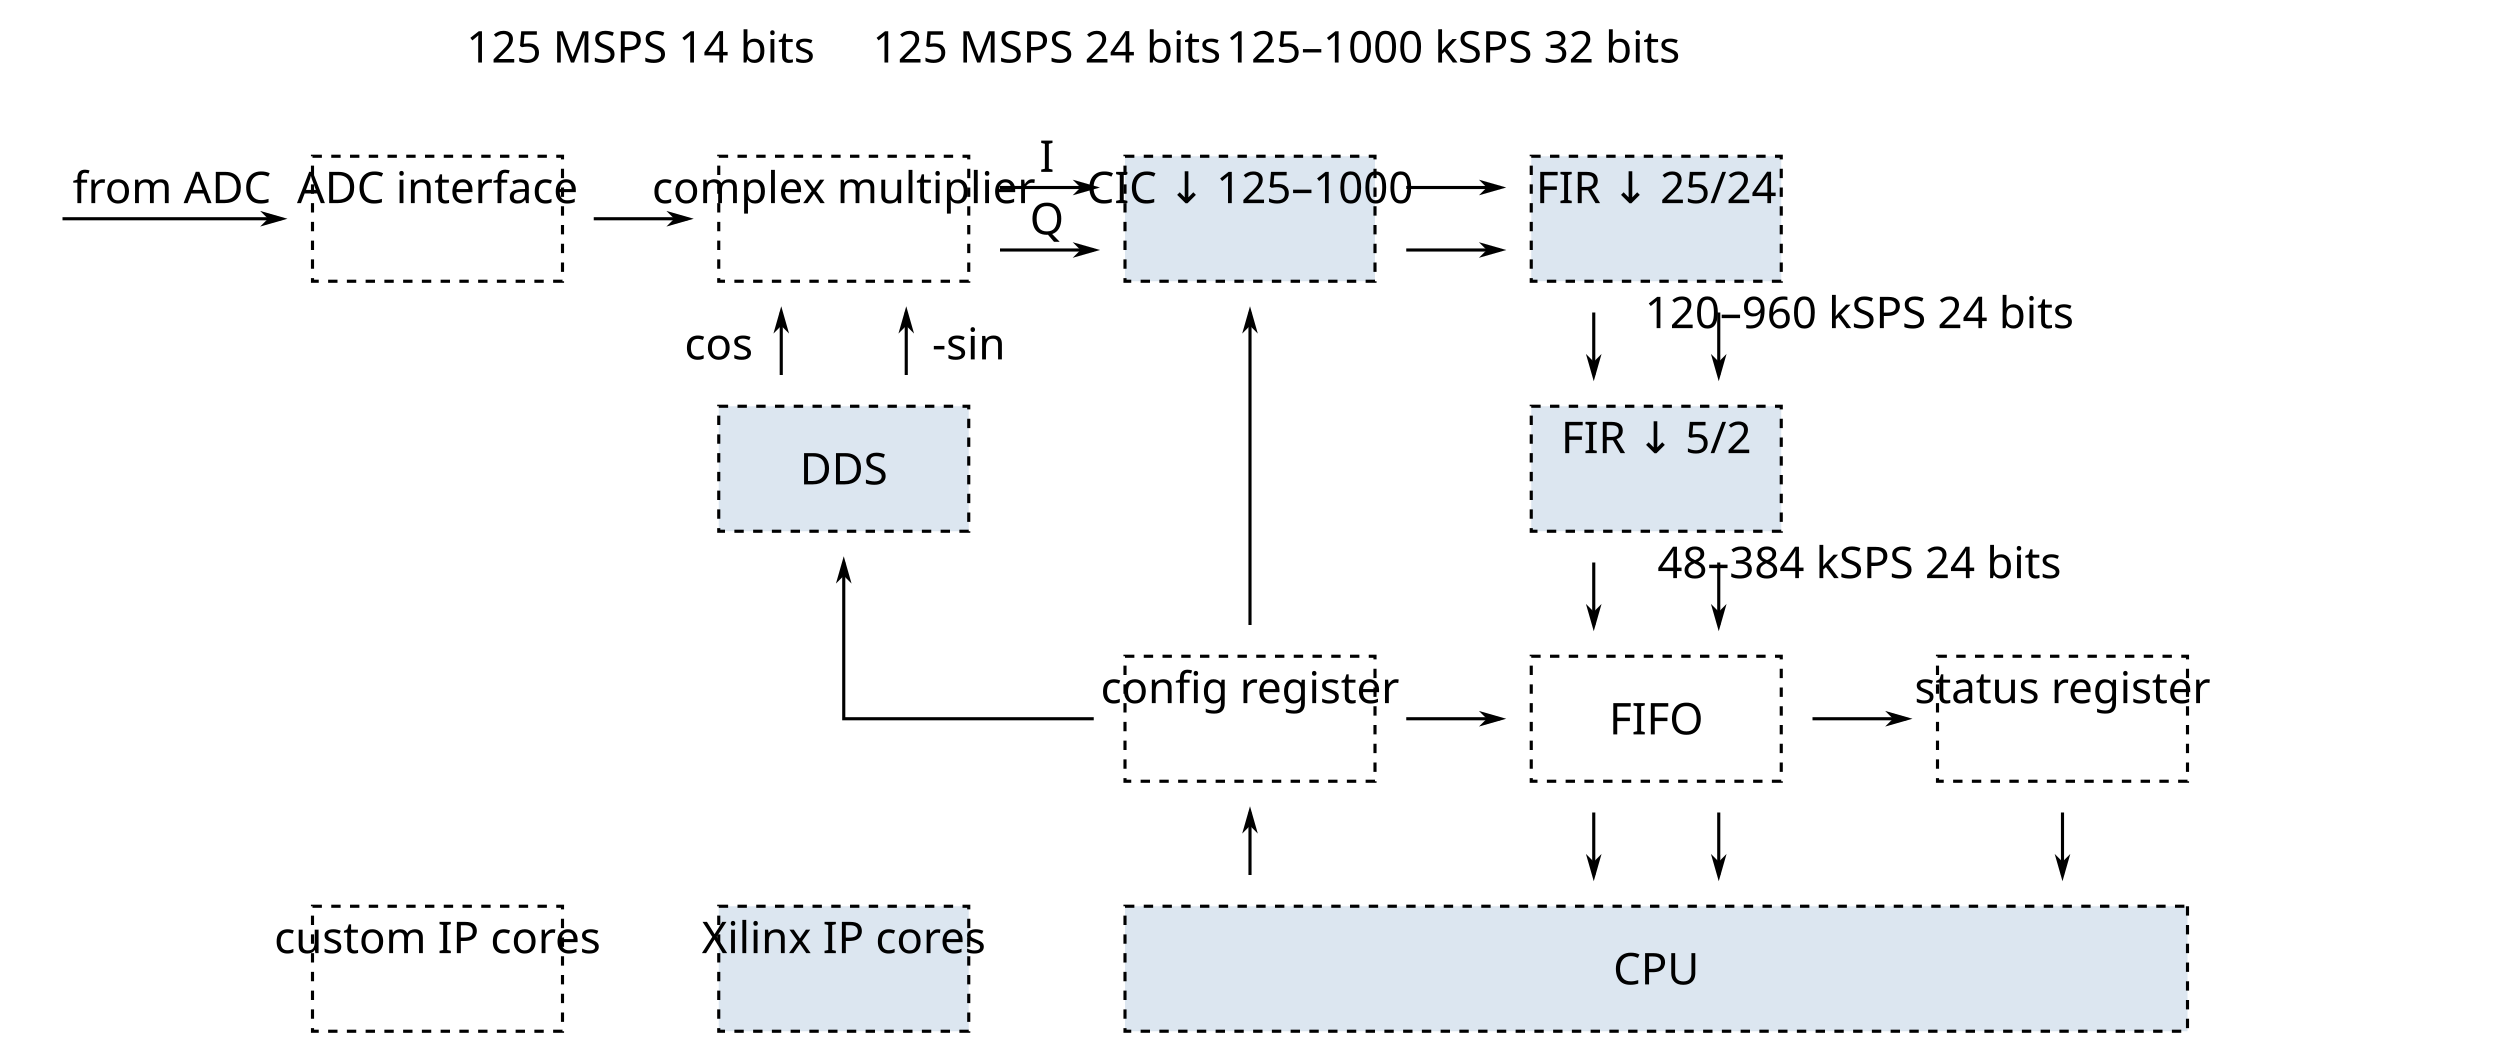
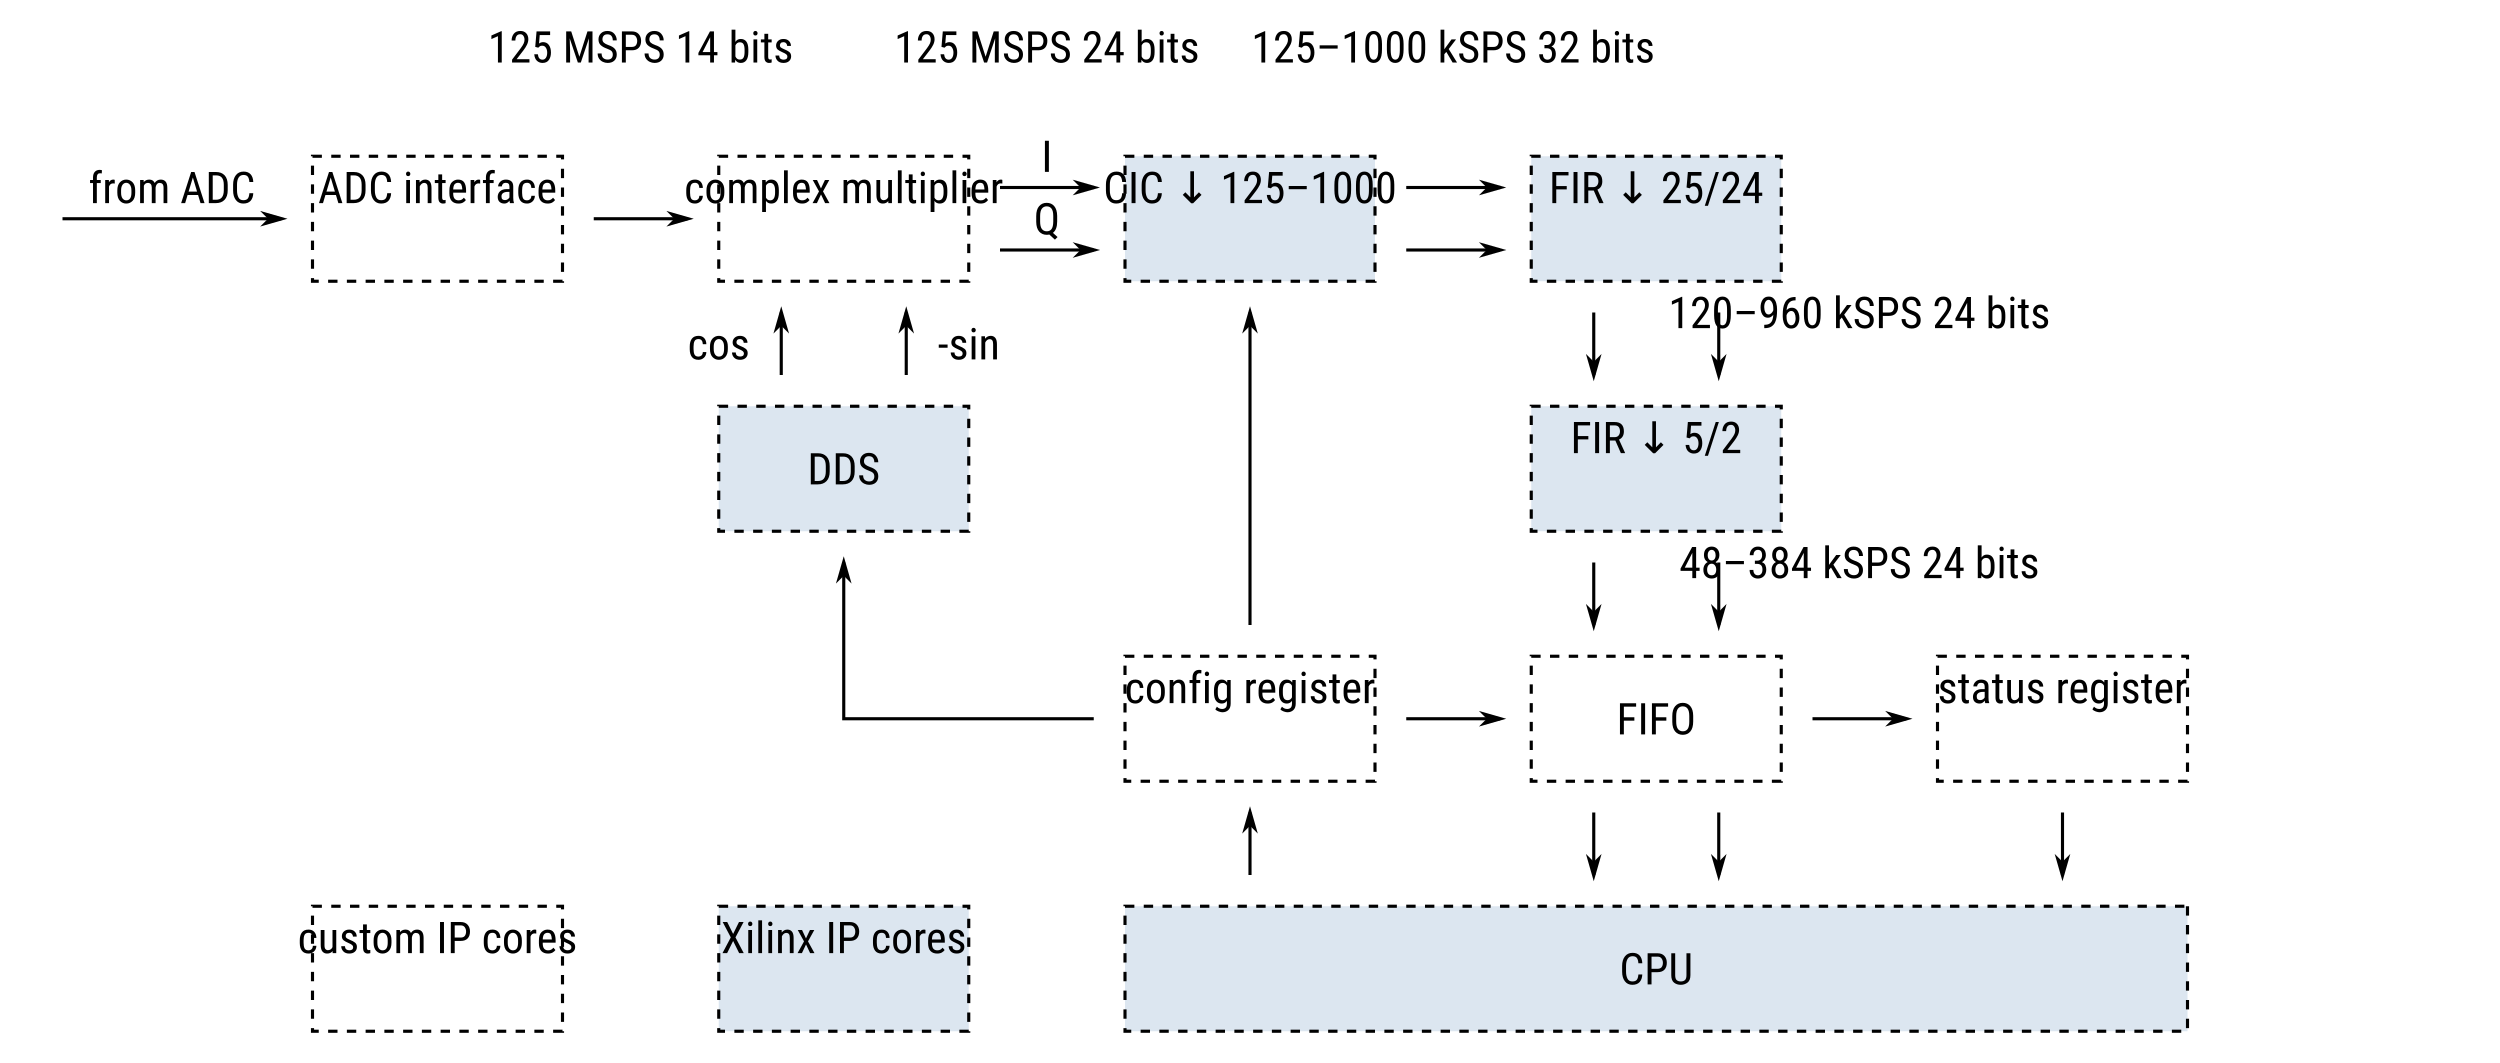
<svg xmlns="http://www.w3.org/2000/svg" width="800" height="340" version="1.1">
  <defs>
    <marker id="Arrow1L" overflow="visible" markerHeight="5" markerWidth="8.75" orient="auto-start-reverse" preserveAspectRatio="xMidYMid" refX="4.25" viewBox="0 0 8.75 5">
      <path transform="scale(-.5)" d="m0 0 5-5-17.5 5 17.5 5z" fill="context-stroke" fill-rule="evenodd" />
    </marker>
  </defs>
  <rect x="360" y="50" width="80" height="40" fill="#dce6f0" stroke="#000000" stroke-dasharray="3, 3" />
  <rect x="100" y="50" width="80" height="40" fill="none" stroke="#000000" stroke-dasharray="3, 3" />
  <rect x="230" y="50" width="80" height="40" fill="none" stroke="#000000" stroke-dasharray="3, 3" />
  <rect x="230" y="130" width="80" height="40" fill="#dce6f0" stroke="#000000" stroke-dasharray="3, 3" />
  <rect x="490" y="130" width="80" height="40" fill="#dce6f0" stroke="#000000" stroke-dasharray="3, 3" />
-   <text x="140" y="65" fill="#000000" font-family="Carlito" font-size="14px" text-align="center" text-anchor="middle" style="line-height:1.25">
+   <text x="140" y="65" fill="#000000" font-family="Roboto Condensed" font-size="14px" text-align="center" text-anchor="middle" style="line-height:1.25">
    <tspan>ADC</tspan>
    <tspan>interface</tspan>
  </text>
-   <text x="335" y="55" fill="#000000" font-family="Carlito" font-size="14px" text-align="center" text-anchor="middle" style="line-height:1.25">
+   <text x="335" y="55" fill="#000000" font-family="Roboto Condensed" font-size="14px" text-align="center" text-anchor="middle" style="line-height:1.25">
    <tspan>I</tspan>
  </text>
-   <text x="335" y="75" fill="#000000" font-family="Carlito" font-size="14px" text-align="center" text-anchor="middle" style="line-height:1.25">
+   <text x="335" y="75" fill="#000000" font-family="Roboto Condensed" font-size="14px" text-align="center" text-anchor="middle" style="line-height:1.25">
    <tspan>Q</tspan>
  </text>
-   <text x="335" y="20" fill="#000000" font-family="Carlito" font-size="14px" text-align="center" text-anchor="middle" style="line-height:1.25">
+   <text x="335" y="20" fill="#000000" font-family="Roboto Condensed" font-size="14px" text-align="center" text-anchor="middle" style="line-height:1.25">
    <tspan>125 MSPS</tspan>
    <tspan>24 bits</tspan>
  </text>
  <path d="m320 60h30" fill="none" marker-end="url(#Arrow1L)" stroke="#000000" />
  <path d="m320 80h30" fill="none" marker-end="url(#Arrow1L)" stroke="#000000" />
  <path d="m250 120v-20" fill="none" marker-end="url(#Arrow1L)" stroke="#000000" />
  <path d="m290 120v-20" fill="none" marker-end="url(#Arrow1L)" stroke="#000000" />
-   <text x="400" y="65" fill="#000000" font-family="Carlito" font-size="14px" text-align="center" text-anchor="middle" style="line-height:1.25">
+   <text x="400" y="65" fill="#000000" font-family="Roboto Condensed" font-size="14px" text-align="center" text-anchor="middle" style="line-height:1.25">
    <tspan>CIC</tspan>
    <tspan>↓ 125–1000</tspan>
  </text>
  <path d="m510 100v20" fill="none" marker-end="url(#Arrow1L)" stroke="#000000" />
  <path d="m550 100v20" fill="none" marker-end="url(#Arrow1L)" stroke="#000000" />
-   <text x="270" y="65" fill="#000000" font-family="Carlito" font-size="14px" text-align="center" text-anchor="middle" style="line-height:1.25">
+   <text x="270" y="65" fill="#000000" font-family="Roboto Condensed" font-size="14px" text-align="center" text-anchor="middle" style="line-height:1.25">
    <tspan>complex</tspan>
    <tspan>multiplier</tspan>
  </text>
-   <text x="270" y="155" fill="#000000" font-family="Carlito" font-size="14px" text-align="center" text-anchor="middle" style="line-height:1.25">
+   <text x="270" y="155" fill="#000000" font-family="Roboto Condensed" font-size="14px" text-align="center" text-anchor="middle" style="line-height:1.25">
    <tspan>DDS</tspan>
  </text>
-   <text x="230" y="115" fill="#000000" font-family="Carlito" font-size="14px" text-align="center" text-anchor="middle" style="line-height:1.25">
+   <text x="230" y="115" fill="#000000" font-family="Roboto Condensed" font-size="14px" text-align="center" text-anchor="middle" style="line-height:1.25">
    <tspan>cos</tspan>
  </text>
-   <text x="310" y="115" fill="#000000" font-family="Carlito" font-size="14px" text-align="center" text-anchor="middle" style="line-height:1.25">
+   <text x="310" y="115" fill="#000000" font-family="Roboto Condensed" font-size="14px" text-align="center" text-anchor="middle" style="line-height:1.25">
    <tspan>-sin</tspan>
  </text>
-   <text x="465" y="20" fill="#000000" font-family="Carlito" font-size="14px" text-align="center" text-anchor="middle" style="line-height:1.25">
+   <text x="465" y="20" fill="#000000" font-family="Roboto Condensed" font-size="14px" text-align="center" text-anchor="middle" style="line-height:1.25">
    <tspan>125–1000 kSPS</tspan>
    <tspan>32 bits</tspan>
  </text>
  <path d="m190 70h30" fill="none" marker-end="url(#Arrow1L)" stroke="#000000" />
  <path d="m450 60h30" fill="none" marker-end="url(#Arrow1L)" stroke="#000000" />
  <path d="m450 80h30" fill="none" marker-end="url(#Arrow1L)" stroke="#000000" />
  <path d="m510 180v20" fill="none" marker-end="url(#Arrow1L)" stroke="#000000" />
  <path d="m550 180v20" fill="none" marker-end="url(#Arrow1L)" stroke="#000000" />
-   <text x="595" y="105" fill="#000000" font-family="Carlito" font-size="14px" text-align="center" text-anchor="middle" style="line-height:1.25">
+   <text x="595" y="105" fill="#000000" font-family="Roboto Condensed" font-size="14px" text-align="center" text-anchor="middle" style="line-height:1.25">
    <tspan>120–960 kSPS</tspan>
    <tspan>24 bits</tspan>
  </text>
  <rect x="100" y="290" width="80" height="40" fill="none" stroke="#000000" stroke-dasharray="3, 3" />
  <rect x="230" y="290" width="80" height="40" fill="#dce6f0" stroke="#000000" stroke-dasharray="3, 3" />
-   <text x="270" y="305" fill="#000000" font-family="Carlito" font-size="14px" text-align="center" text-anchor="middle" style="line-height:1.25">
+   <text x="270" y="305" fill="#000000" font-family="Roboto Condensed" font-size="14px" text-align="center" text-anchor="middle" style="line-height:1.25">
    <tspan>Xilinx</tspan>
    <tspan>IP cores</tspan>
  </text>
-   <text x="140" y="305" fill="#000000" font-family="Carlito" font-size="14px" text-align="center" text-anchor="middle" style="line-height:1.25">
+   <text x="140" y="305" fill="#000000" font-family="Roboto Condensed" font-size="14px" text-align="center" text-anchor="middle" style="line-height:1.25">
    <tspan>custom</tspan>
    <tspan>IP cores</tspan>
  </text>
-   <text x="205" y="20" fill="#000000" font-family="Carlito" font-size="14px" text-align="center" text-anchor="middle" style="line-height:1.25">
+   <text x="205" y="20" fill="#000000" font-family="Roboto Condensed" font-size="14px" text-align="center" text-anchor="middle" style="line-height:1.25">
    <tspan>125 MSPS</tspan>
    <tspan>14 bits</tspan>
  </text>
-   <text x="530" y="145" fill="#000000" font-family="Carlito" font-size="14px" text-align="center" text-anchor="middle" style="line-height:1.25">
+   <text x="530" y="145" fill="#000000" font-family="Roboto Condensed" font-size="14px" text-align="center" text-anchor="middle" style="line-height:1.25">
    <tspan>FIR</tspan>
    <tspan>↓ 5/2</tspan>
  </text>
  <rect x="490" y="50" width="80" height="40" fill="#dce6f0" stroke="#000000" stroke-dasharray="3, 3" />
-   <text x="530" y="65" fill="#000000" font-family="Carlito" font-size="14px" text-align="center" text-anchor="middle" style="line-height:1.25">
+   <text x="530" y="65" fill="#000000" font-family="Roboto Condensed" font-size="14px" text-align="center" text-anchor="middle" style="line-height:1.25">
    <tspan>FIR</tspan>
    <tspan>↓ 25/24</tspan>
  </text>
-   <text x="595" y="185" fill="#000000" font-family="Carlito" font-size="14px" text-align="center" text-anchor="middle" style="line-height:1.25">
+   <text x="595" y="185" fill="#000000" font-family="Roboto Condensed" font-size="14px" text-align="center" text-anchor="middle" style="line-height:1.25">
    <tspan>48–384 kSPS</tspan>
    <tspan>24 bits</tspan>
  </text>
  <rect transform="rotate(90)" x="290" y="-700" width="40" height="340" fill="#dce6f0" stroke="#000000" stroke-dasharray="3, 3" />
  <rect x="490" y="210" width="80" height="40" fill="none" stroke="#000000" stroke-dasharray="3, 3" />
-   <text x="530" y="235" fill="#000000" font-family="Carlito" font-size="14px" text-align="center" text-anchor="middle" style="line-height:1.25">
+   <text x="530" y="235" fill="#000000" font-family="Roboto Condensed" font-size="14px" text-align="center" text-anchor="middle" style="line-height:1.25">
    <tspan>FIFO</tspan>
  </text>
-   <text x="400" y="225" fill="#000000" font-family="Carlito" font-size="14px" text-align="center" text-anchor="middle" style="line-height:1.25">
+   <text x="400" y="225" fill="#000000" font-family="Roboto Condensed" font-size="14px" text-align="center" text-anchor="middle" style="line-height:1.25">
    <tspan>config</tspan>
    <tspan>register</tspan>
  </text>
  <rect x="360" y="210" width="80" height="40" fill="none" stroke="#000000" stroke-dasharray="3, 3" />
-   <text x="530" y="315" fill="#000000" font-family="Carlito" font-size="14px" text-align="center" text-anchor="middle" style="line-height:1.25">
+   <text x="530" y="315" fill="#000000" font-family="Roboto Condensed" font-size="14px" text-align="center" text-anchor="middle" style="line-height:1.25">
    <tspan>CPU</tspan>
  </text>
  <path d="m510 260v20" fill="none" marker-end="url(#Arrow1L)" stroke="#000000" />
-   <text x="660" y="225" fill="#000000" font-family="Carlito" font-size="14px" text-align="center" text-anchor="middle" style="line-height:1.25">
+   <text x="660" y="225" fill="#000000" font-family="Roboto Condensed" font-size="14px" text-align="center" text-anchor="middle" style="line-height:1.25">
    <tspan>status</tspan>
    <tspan>register</tspan>
  </text>
  <rect x="620" y="210" width="80" height="40" fill="none" stroke="#000000" stroke-dasharray="3, 3" />
  <path d="m400 280v-20" fill="none" marker-end="url(#Arrow1L)" stroke="#000000" />
  <path d="m550 260v20" fill="none" marker-end="url(#Arrow1L)" stroke="#000000" />
  <path d="m660 260v20" fill="none" marker-end="url(#Arrow1L)" stroke="#000000" />
  <path d="m400 200v-100" fill="none" marker-end="url(#Arrow1L)" stroke="#000000" />
  <path d="m580 230h30" fill="none" marker-end="url(#Arrow1L)" stroke="#000000" />
  <path d="m450 230h30" fill="none" marker-end="url(#Arrow1L)" stroke="#000000" />
  <path d="m350 230h-80v-50" fill="none" marker-end="url(#Arrow1L)" stroke="#000000" stroke-width="1px" />
  <path d="m20 70h70" fill="none" marker-end="url(#Arrow1L)" stroke="#000000" />
-   <text x="55" y="65" fill="#000000" font-family="Carlito" font-size="14px" text-align="center" text-anchor="middle" style="line-height:1.25">
+   <text x="55" y="65" fill="#000000" font-family="Roboto Condensed" font-size="14px" text-align="center" text-anchor="middle" style="line-height:1.25">
    <tspan>from ADC</tspan>
  </text>
</svg>
